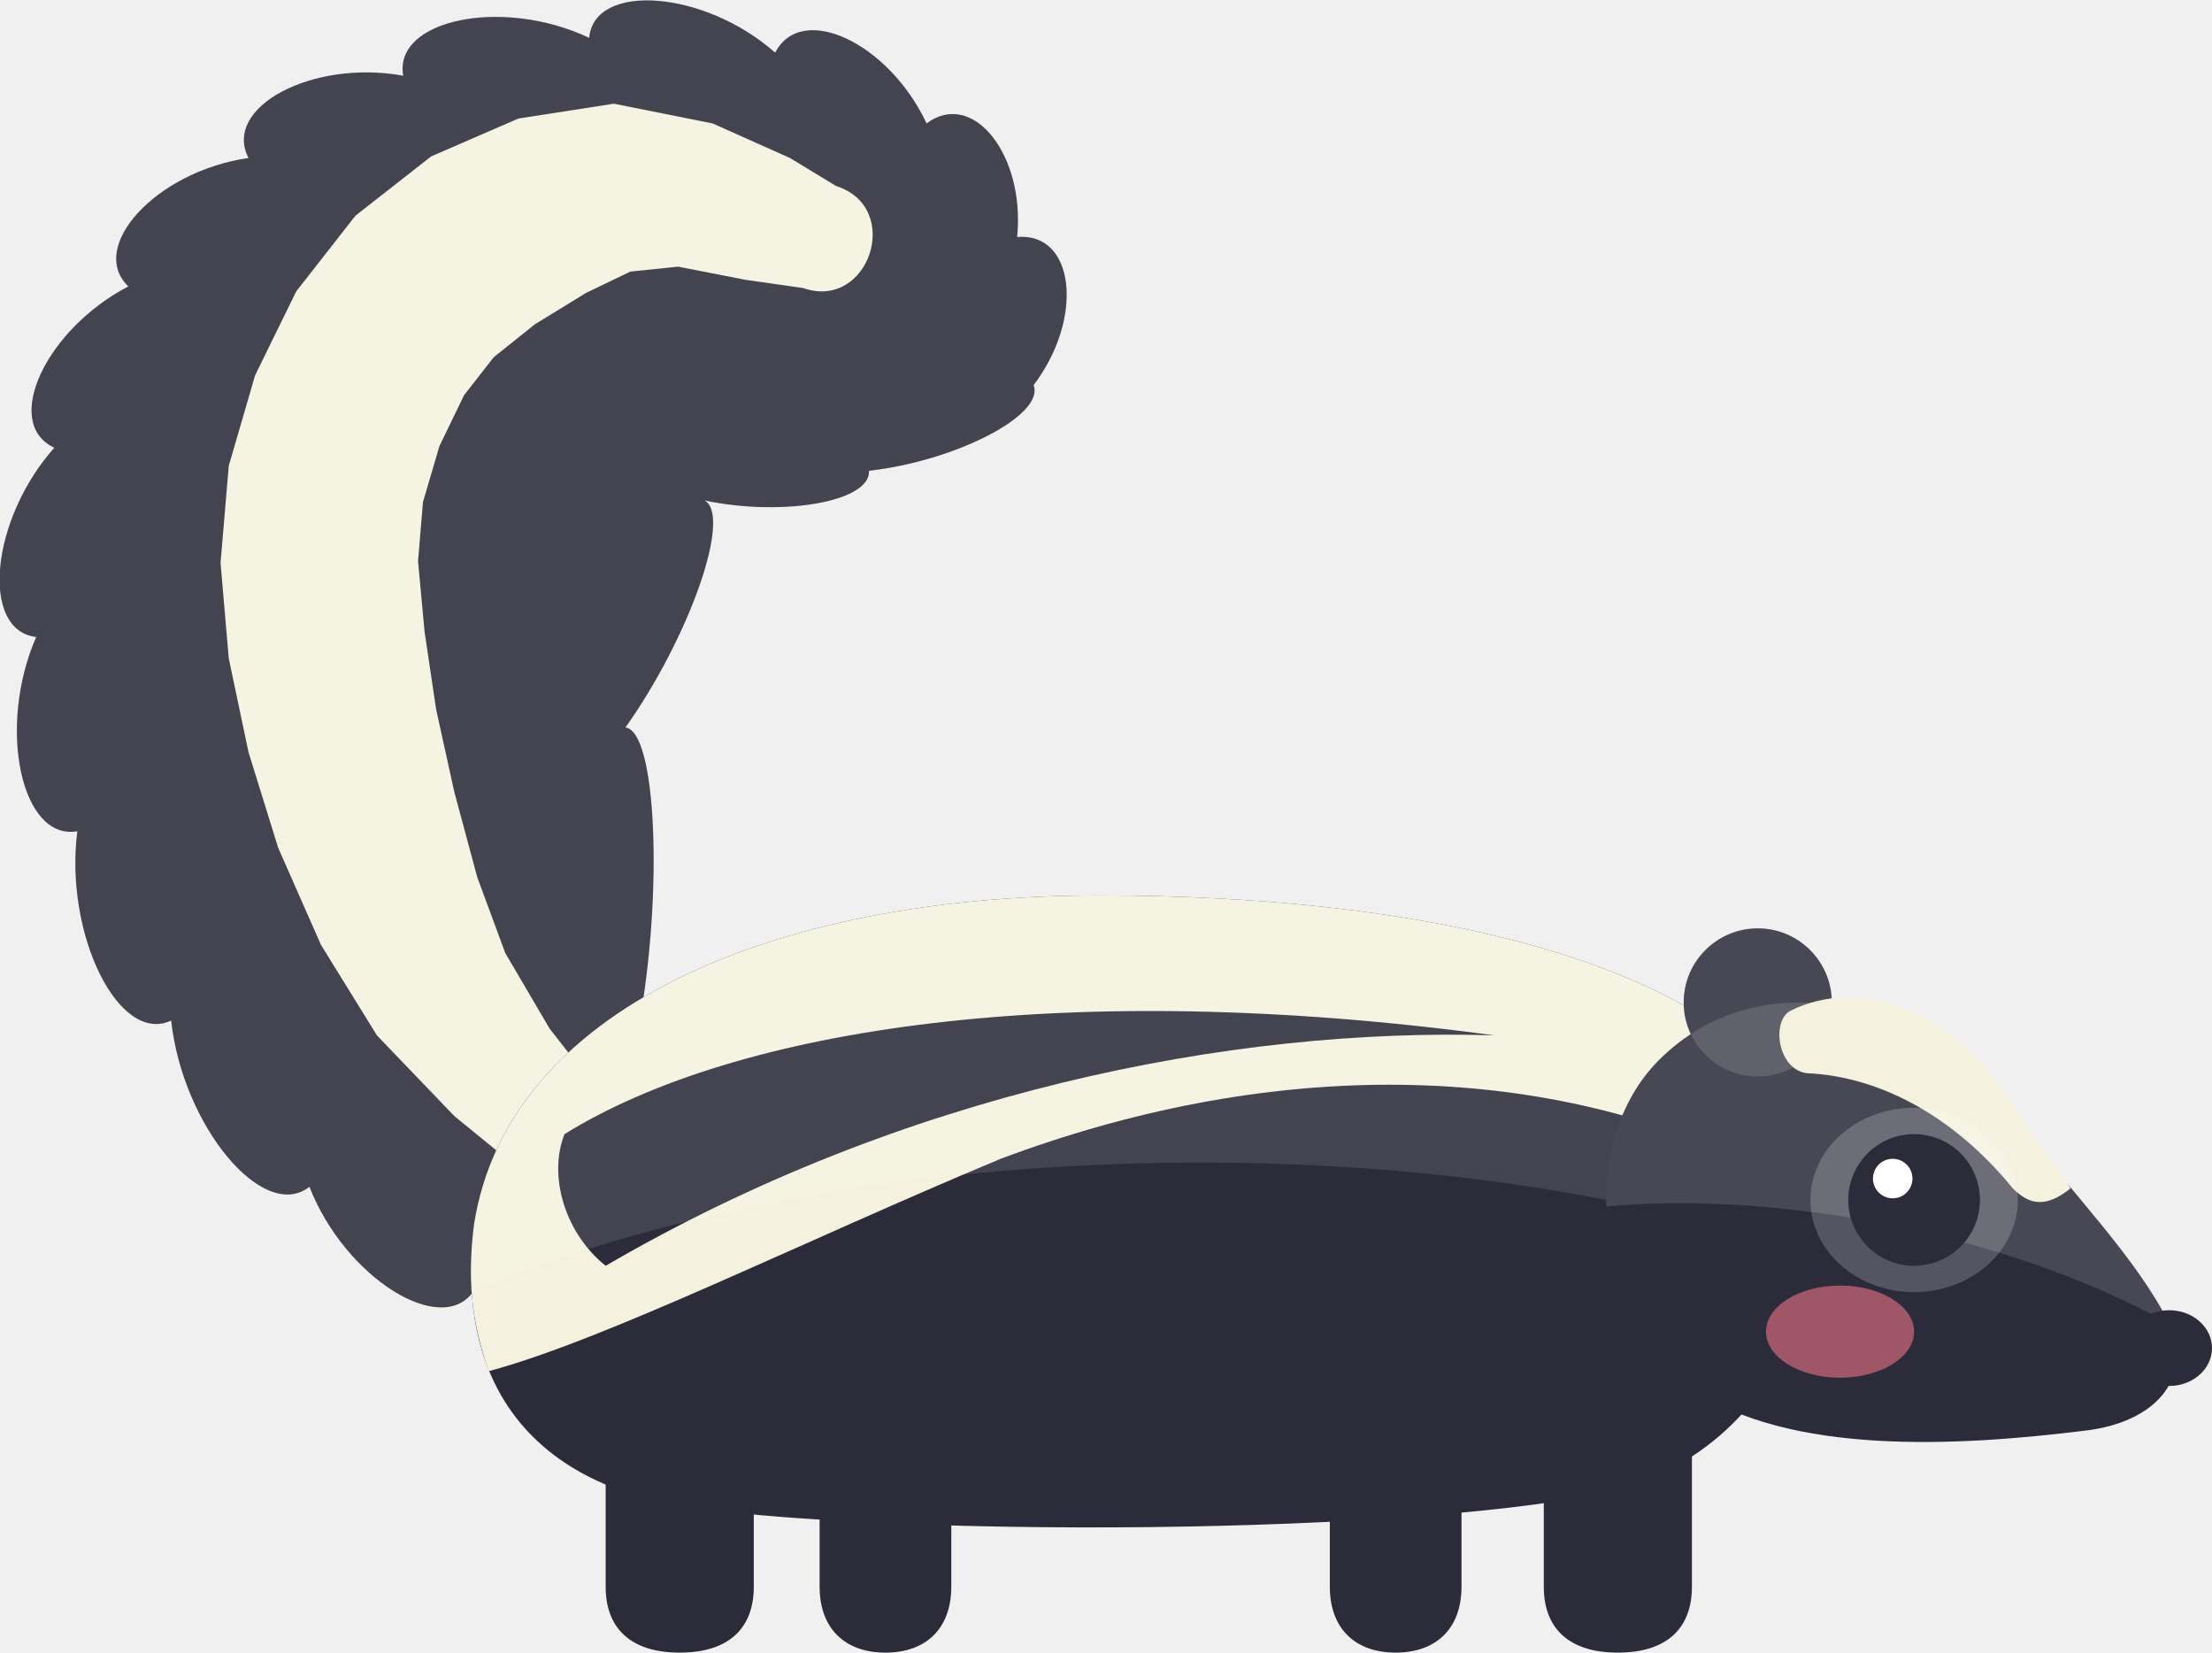
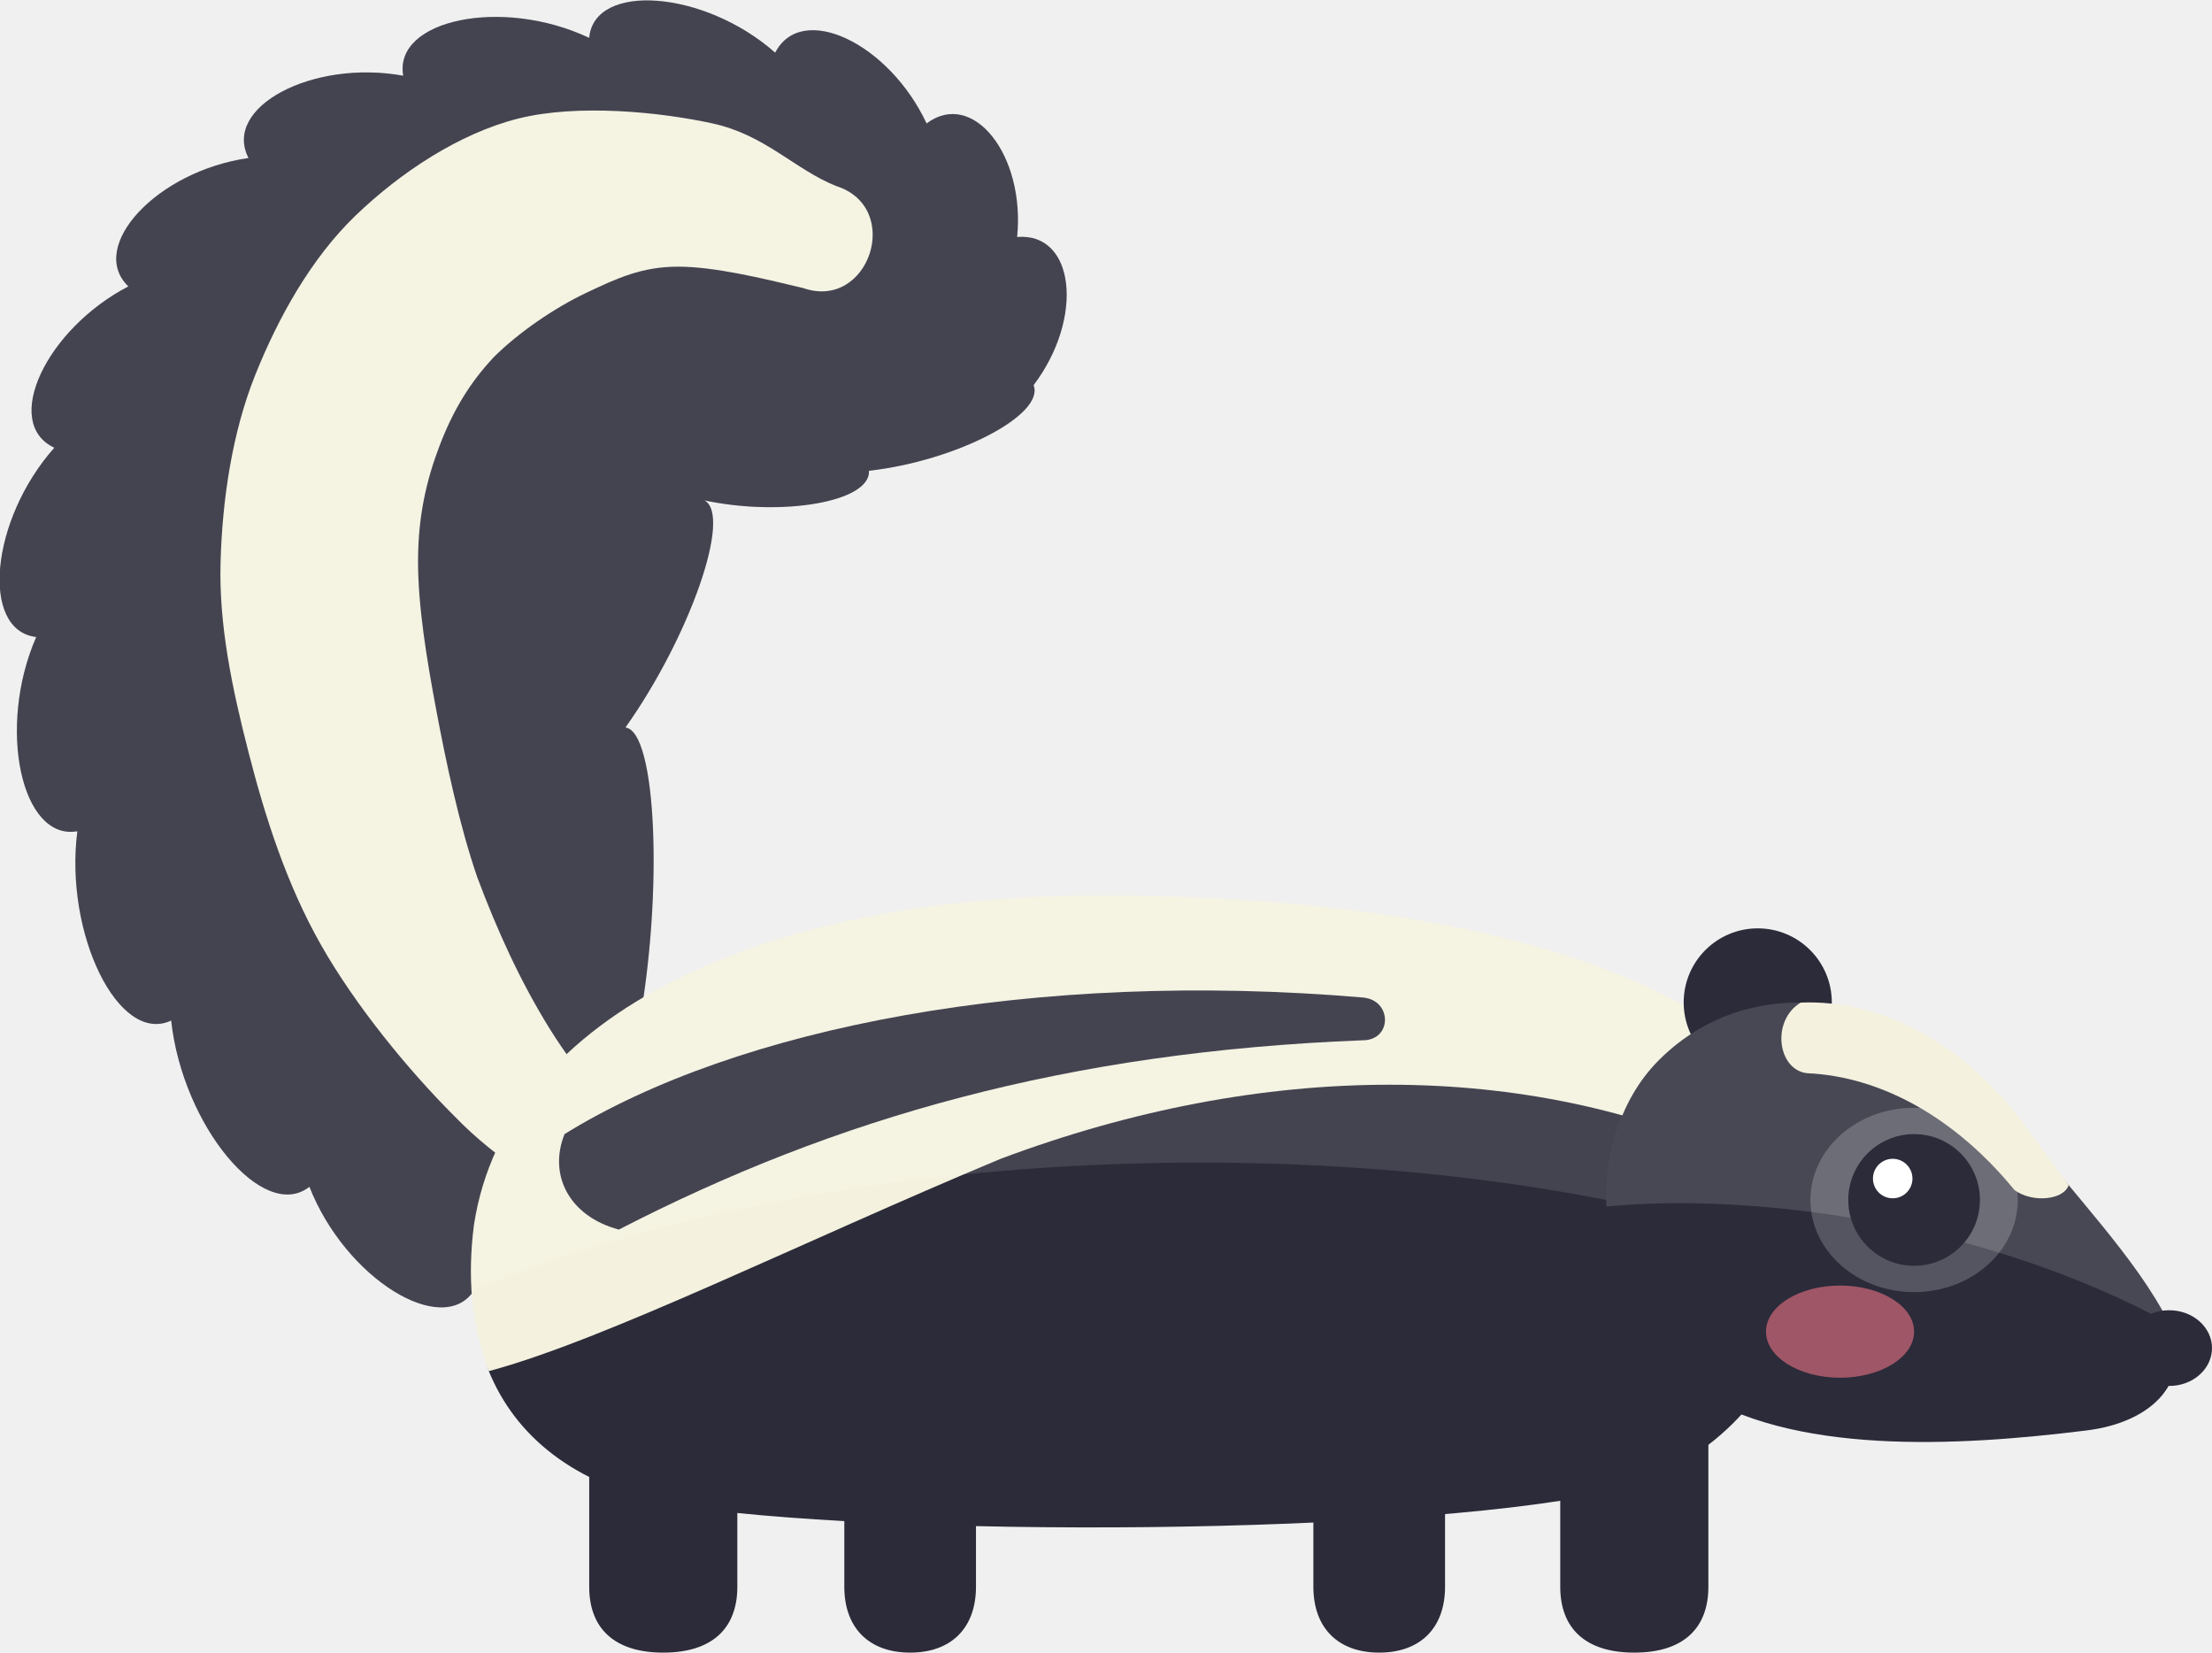
<svg xmlns="http://www.w3.org/2000/svg" viewBox="7.2 -0.4 134.4 100.4">
  <g class="part-tail" style="transform-box: fill-box; transform-origin: 57% 96%">
    <path d="M36 78 C 34.1 80.9, 28.2 77.3, 26 71.7 C 23.2 73.9, 18.3 68, 17.6 61.6 C 14.4 63.1, 11.1 56.3, 11.9 50.1 C 8.5 50.7, 7 43.8, 9.4 38.3 C 6 37.9, 6.6 31.2, 10.5 26.8 C 7.3 25.3, 10 19.6, 15 17 C 12.5 14.6, 16.7 10, 22.3 9.2 C 20.7 6.1, 26.2 3.2, 31.7 4.2 C 31.1 0.8, 37.7 -0.6, 43 1.9 C 43.3 -1.5, 50 -1, 54.3 2.8 C 55.9 -0.3, 61.2 2.2, 63.5 7.1 C 66.3 5, 69.5 9, 69 14 C 72.5 13.7, 73.1 18.9, 70 23 C 70.7 24.8, 65.3 27.6, 60 28.2 C 60.1 30.1, 54.7 31, 50 30 C 51.7 30.9, 49.1 38.3, 45.2 43.8 C 47.1 44, 47.5 53.9, 46 62 C 47.8 61.5, 51.1 68.5, 52 75 Z" fill="#2b2b3a" />
-     <path d="M46.8 70.2 L44.2 66.7 L40.6 62.1 L37.9 57.5 L36.2 52.9 L34.8 47.7 L33.7 42.7 L33 38 L32.6 33.7 L32.9 30.1 L33.9 26.7 L35.4 23.6 L37.2 21.3 L39.7 19.3 L42.8 17.4 L45.5 16.1 L48.4 15.8 L52.5 16.6 L56 17.1 L56 17.1 C 60 18.5, 62.1 12.2, 58 10.9 L55.2 9.2 L50.5 7.1 L44.5 5.9 L38.7 6.8 L33.4 9.1 L28.8 12.7 L25.2 17.3 L22.7 22.4 L21.1 27.9 L20.6 33.8 L21.1 39.6 L22.3 45.3 L24.1 51.1 L26.7 57 L30.1 62.5 L34.8 67.4 L39.7 71.4 L43.2 73.8 Z" fill="#f4f1de" />
+     <path d="M46.8 70.2 C44.7 67.5, 42.4 65, 40.6 62.1 C38.8 59.2, 37.4 56.1, 36.2 52.9 C35.1 49.7, 34.3 45.9, 33.7 42.7 C33.1 39.5, 32.6 36.4, 32.6 33.7 C32.6 31, 33.1 28.8, 33.9 26.7 C34.7 24.6, 35.7 22.9, 37.2 21.3 C38.7 19.8, 40.9 18.3, 42.8 17.4 C44.7 16.5, 46.2 15.8, 48.4 15.8 C50.6 15.8, 53.5 16.5, 56 17.1 C 60 18.5, 62.1 12.2, 58 10.9 C55.5 9.9, 53.7 7.8, 50.5 7.1 C47.3 6.4, 42.3 5.9, 38.7 6.8 C35.1 7.7, 31.5 10.1, 28.8 12.7 C26.1 15.3, 24.1 18.9, 22.7 22.4 C21.3 25.9, 20.7 30, 20.6 33.8 C20.5 37.6, 21.3 41.4, 22.3 45.3 C23.3 49.2, 24.6 53.3, 26.7 57 C28.8 60.7, 32 64.6, 34.8 67.4 C37.5 70.2, 40.4 71.7, 43.2 73.8 Z" fill="#f4f1de" />
    <path d="M36 78 C 34.1 80.9, 28.2 77.3, 26 71.7 C 23.2 73.9, 18.3 68, 17.6 61.6 C 14.4 63.1, 11.1 56.3, 11.9 50.1 C 8.5 50.7, 7 43.8, 9.4 38.3 C 6 37.9, 6.6 31.2, 10.5 26.8 C 7.3 25.3, 10 19.6, 15 17 C 12.5 14.6, 16.7 10, 22.3 9.2 C 20.7 6.1, 26.2 3.2, 31.7 4.2 C 31.1 0.8, 37.7 -0.6, 43 1.9 C 43.3 -1.5, 50 -1, 54.3 2.8 C 55.9 -0.3, 61.2 2.2, 63.5 7.1 C 66.3 5, 69.5 9, 69 14 C 72.5 13.7, 73.1 18.9, 70 23 C 70.7 24.8, 65.3 27.6, 60 28.2 C 60.1 30.1, 54.7 31, 50 30 C 51.7 30.9, 49.1 38.3, 45.2 43.8 C 47.1 44, 47.5 53.9, 46 62 C 47.8 61.5, 51.1 68.5, 52 75 Z" fill="#ffffff" opacity="0.12" />
  </g>
-   <path d="M57 86 L65 86 L65 96 C65 98.5 63.5 100 61 100 C58.5 100 57 98.5 57 96 Z M88 86 L96 86 L96 96 C96 98.5 94.5 100 92 100 C89.5 100 88 98.5 88 96 Z" fill="#2b2b3a" />
-   <path d="M36 74 C 38 61, 54 54, 74 54 C 94 54, 108 58, 114 64 C 120 72, 118 86, 106 90 C 94 93, 60 93, 48 91 C 38 89, 35 82, 36 74 Z" fill="#2b2b3a" />
-   <path d="M44 84 L53 84 L53 96 C53 98.5 51.5 100 48.5 100 C45.5 100 44 98.5 44 96 Z M101 84 L110 84 L110 96 C110 98.5 108.5 100 105.5 100 C102.5 100 101 98.5 101 96 Z" fill="#2b2b3a" />
+   <path d="M58.5 86 L66.5 86 L66.5 96 C66.5 98.5 65 100 62.5 100 C60 100 58.5 98.5 58.5 96 Z M87 86 L95 86 L95 96 C95 98.5 93.5 100 91 100 C88.5 100 87 98.5 87 96 Z" fill="#2b2b3a" />
+   <path d="M36 74 C 38.4 61.4, 54 54.5, 74 54.5 C 94 54.5, 107.6 58.4, 113.6 64.3 C 120 72, 118 86, 106 90 C 94 93, 60 93, 48 91 C 42 89.8, 38.5 86.8, 36.9 82.9 C 36.2 80.4, 36 77.4, 36.4 74.2 Z" fill="#2b2b3a" />
+   <path d="M43 84 L52 84 L52 96 C52 98.5 50.5 100 47.5 100 C44.5 100 43 98.5 43 96 Z M102 84 L111 84 L111 96 C111 98.5 109.5 100 106.5 100 C103.5 100 102 98.5 102 96 Z" fill="#2b2b3a" />
  <path d="M36 74 C 38 61, 54 54, 74 54 C 94 54, 108 58, 114 64 L 113 70 C 100 64, 84 64, 68 70 C 56 75, 44 81, 36.9 82.9 C 35.8 79.8, 35.6 77.2, 36 74 Z" fill="#f4f1de" />
-   <path d="M98 62.5 C 82 62, 62 66, 44 76.5 C 41.5 74.5, 40.5 71, 41.5 68.5 C 52 62, 72 59, 98 62.5 Z" fill="#2b2b3a" />
+   <path d="M41.5 68.5 C 52 62, 70 58.5, 90 60.2 C 91.8 60.35, 91.8 62.8, 90 62.8 C 72 63.5, 58 67.5, 44.8 74.3 C 41.8 73.5, 40.5 71, 41.5 68.5 Z" fill="#2b2b3a" />
  <path d="M36 74 C 38 61, 54 54, 74 54 C 94 54, 108 58, 114 64 C 116 67, 117 72, 117.5 76 C 96 68, 60 68, 36 78 C 35.8 76.6, 35.8 75.3, 36 74 Z" fill="#ffffff" opacity="0.12" />
  <circle cx="114" cy="60.5" r="4.5" fill="#2b2b3a" />
  <path d="M108 64 C 114 58, 124 60, 130 68 C 133 72, 137 76, 139 80 C 140.5 83.5, 138 86, 134 86.5 C 126 87.5, 116 88, 110 84 C 104 79, 103 69, 108 64 Z" fill="#2b2b3a" />
  <path d="M108 64 C 114 58, 124 60, 130 68 C 133 72, 137 76, 139 80 C 128 74, 114 72, 104.8 72.9 C 104.7 69.5, 105.75 66.25, 108 64 Z" fill="#ffffff" opacity="0.14" />
-   <circle cx="114" cy="60.5" r="4.5" fill="#ffffff" opacity="0.14" />
-   <path d="M116 61 C 120 59, 126 60.5, 130.2 67.8 C 131.5 69.7, 132.5 70.8, 133 71.8 C 131.5 73, 130.5 72.8, 129.5 71.8 C 126 67.5, 121.5 65, 117 64.8 C 115.2 64.6, 114.8 61.6, 116 61 Z" fill="#f4f1de" />
  <ellipse cx="139" cy="81.5" rx="2.6" ry="2.3" fill="#2b2b3a" />
  <ellipse cx="123.5" cy="72.5" rx="6.3" ry="5.6" fill="#ffffff" opacity="0.2" />
+   <path d="M116.61 60.51 C 121.4 60.3, 126.55 62.95, 130.16 67.88 C 131.04 69.1, 131.98 70.33, 132.89 71.6 C 132.6 72.5, 130.7 72.7, 129.6 71.9 C 126 67.5, 121.5 65, 117 64.8 C 115.2 64.6, 114.8 61.6, 116.61 60.51 Z" fill="#f4f1de" />
  <circle cx="123.5" cy="72.5" r="4" fill="#2b2b3a" />
  <circle cx="122.2" cy="71.2" r="1.2" fill="#ffffff" />
  <ellipse cx="119" cy="80.5" rx="4.5" ry="2.8" fill="#ff7a8a" opacity="0.55" />
</svg>
